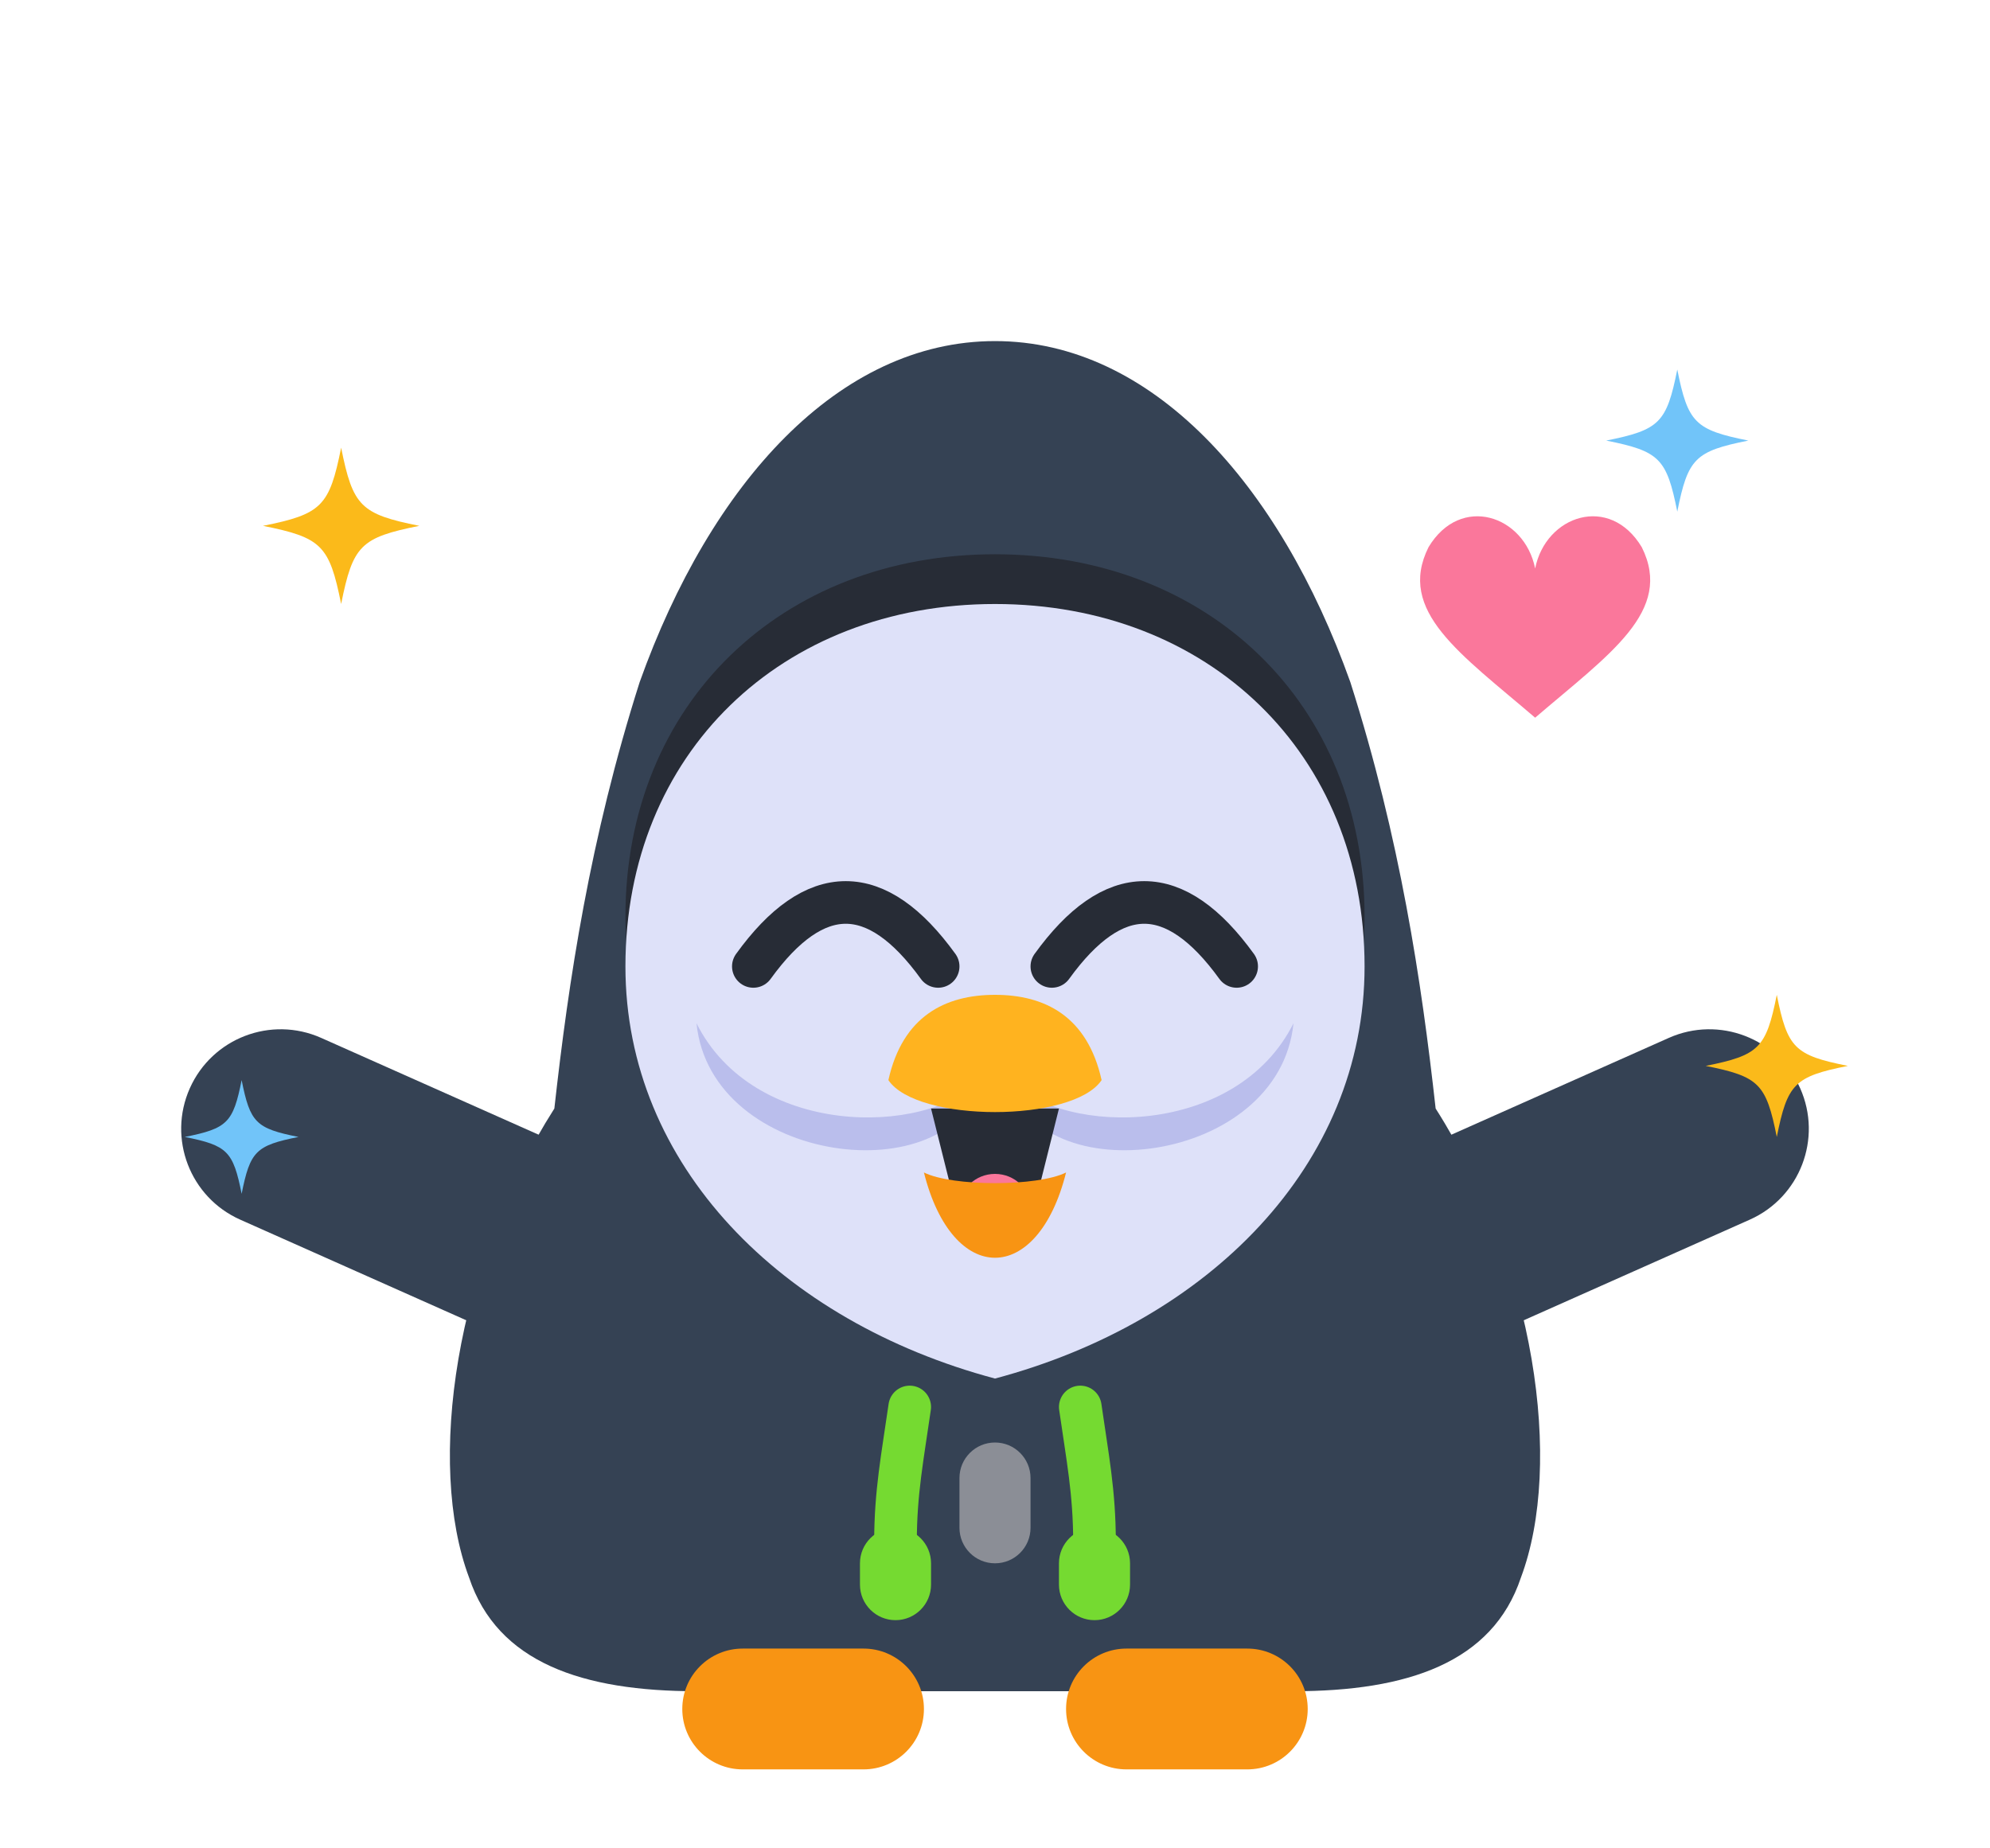
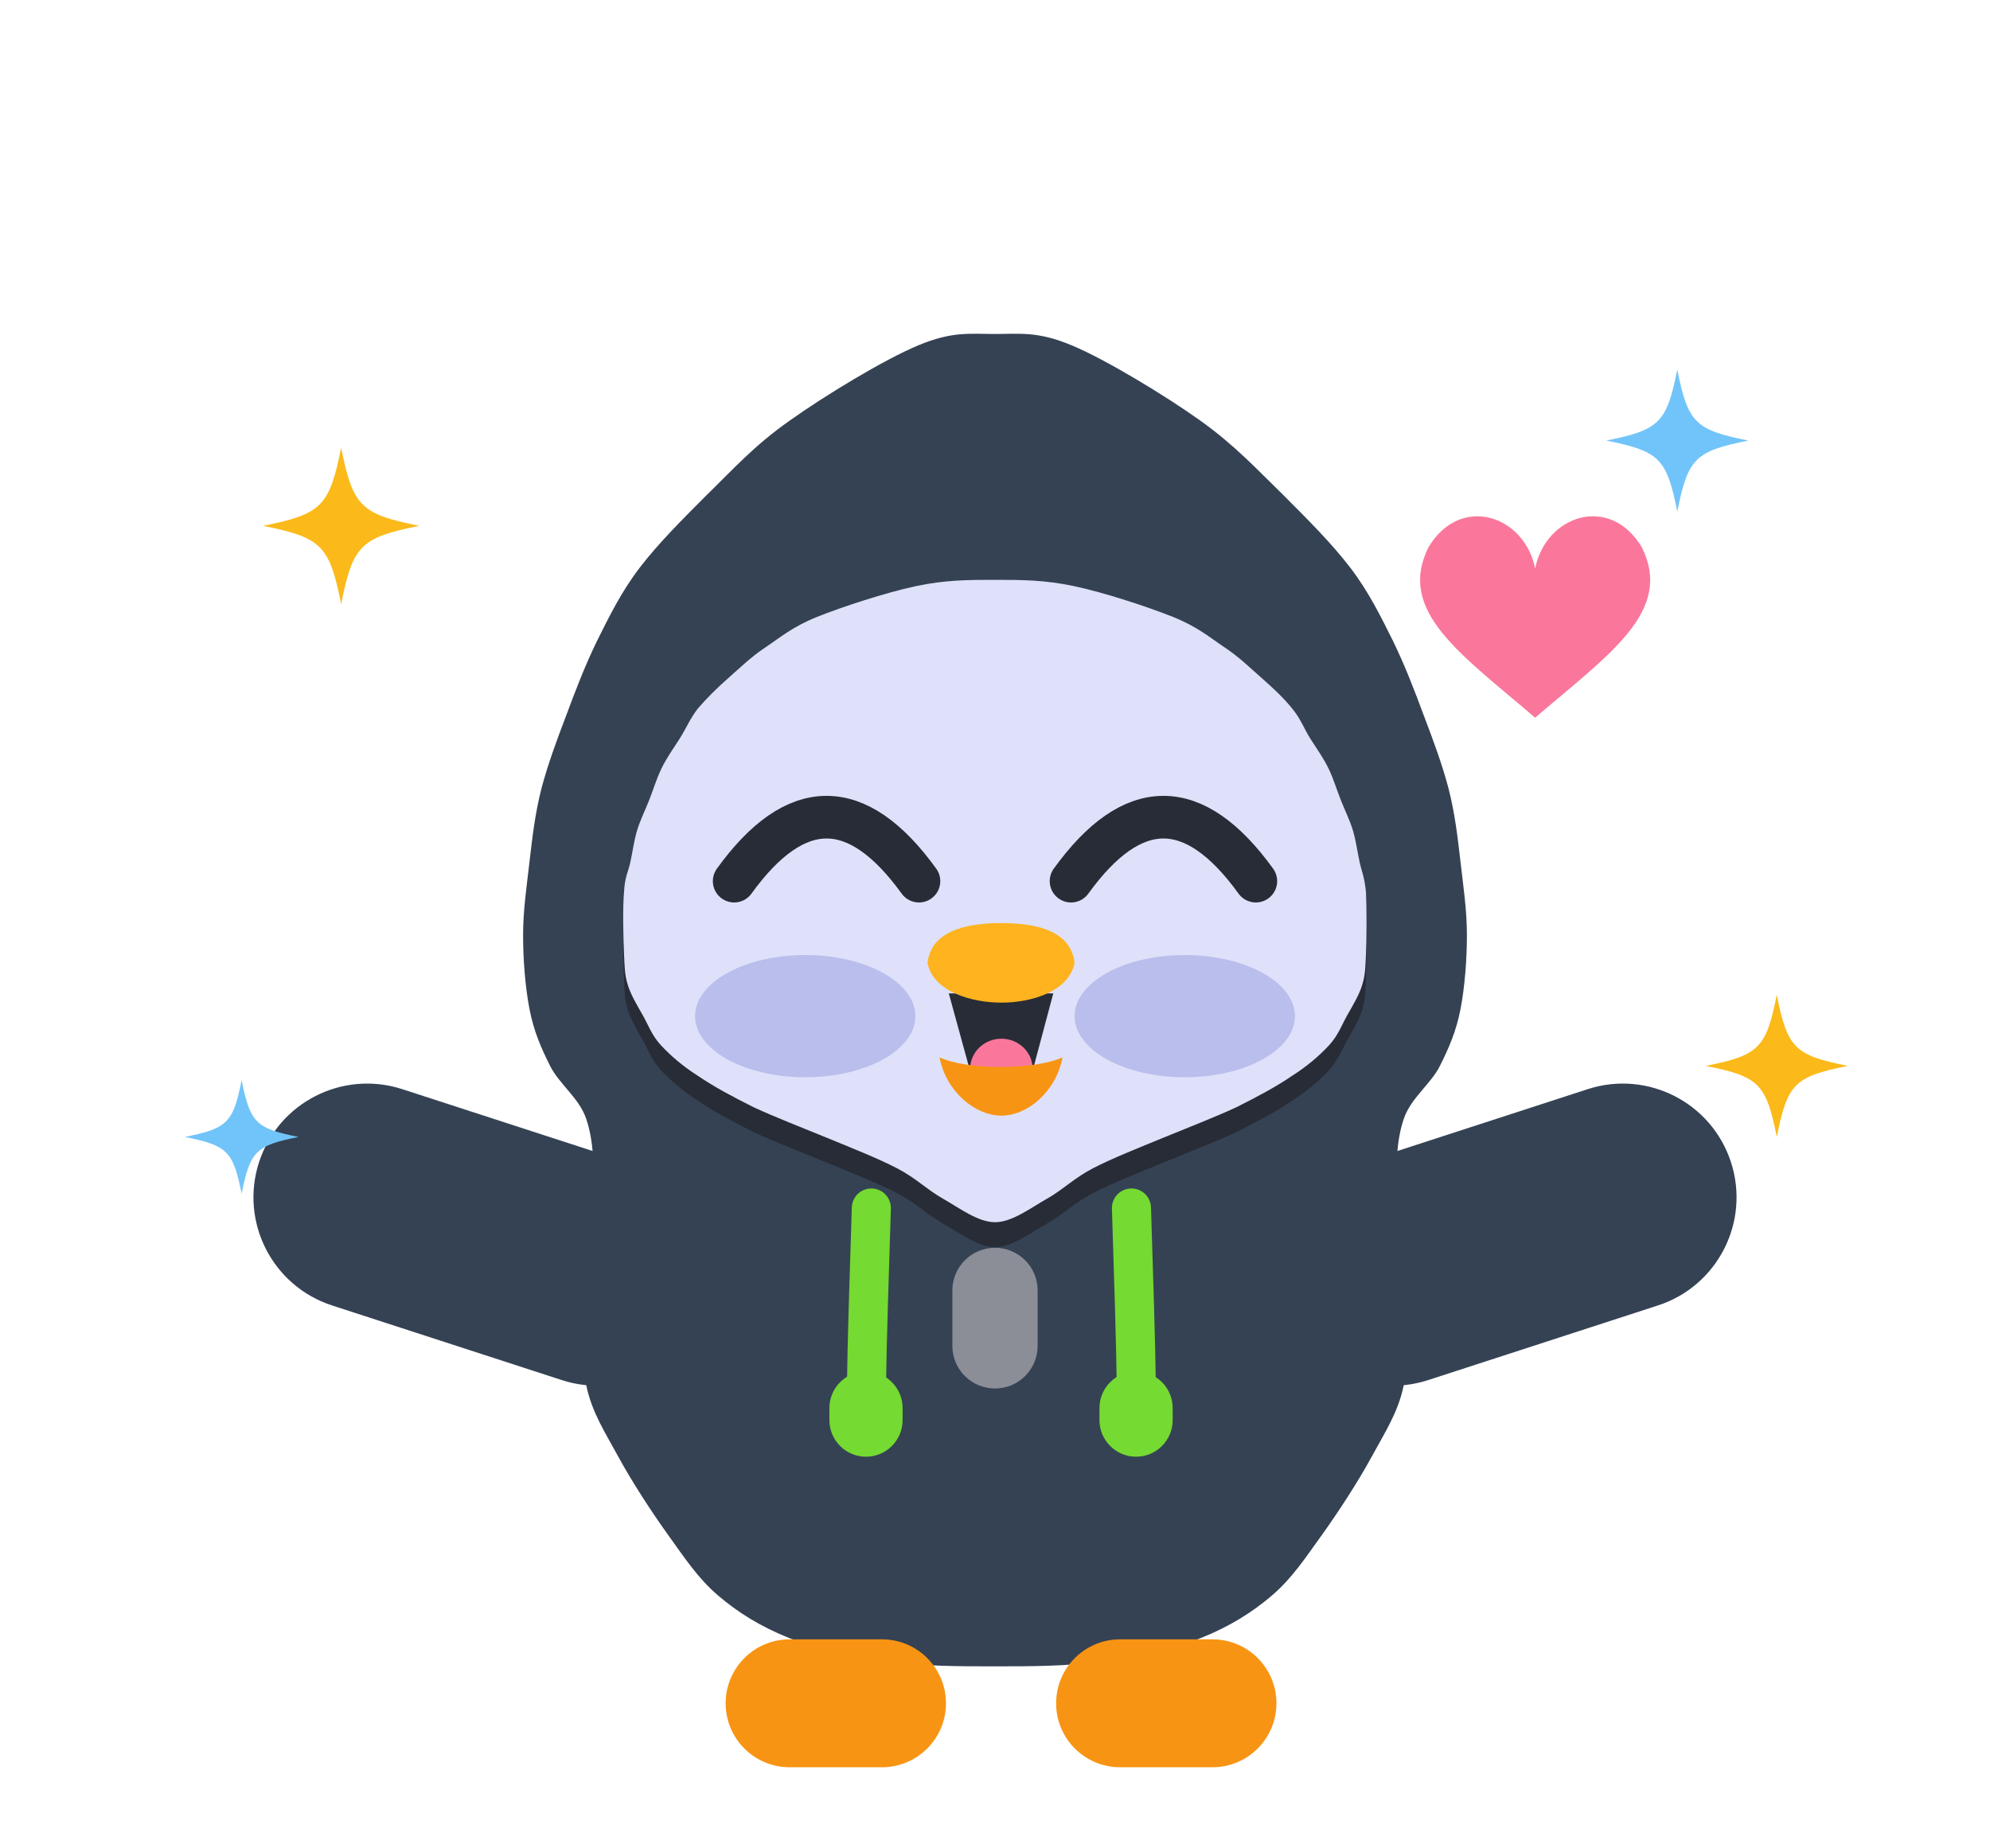
<svg xmlns="http://www.w3.org/2000/svg" viewBox="-40 -40 280 260" aria-hidden="true">
  <style>
  .byte-twinkle { transform-box: fill-box; transform-origin: center; animation: byte-twinkle 1.6s ease-in-out infinite }
  @keyframes byte-twinkle { 0%,100% { transform: scale(1) rotate(0) } 50% { transform: scale(.7) rotate(20deg) } }
  .byte-float { animation: byte-float 2.4s ease-in-out infinite }
  @keyframes byte-float { 0%,100% { transform: translateY(0) } 50% { transform: translateY(-4px) } }
  .byte-smoke { animation: byte-smoke 1.8s ease-out infinite }
  @keyframes byte-smoke { 0% { opacity: 0; transform: translateY(6px) } 25% { opacity: 1 } 100% { opacity: 0; transform: translateY(-10px) } }
  .byte-tear { animation: byte-tear 1.8s ease-in infinite }
  .byte-tear + .byte-tear { animation-delay: .6s }
  @keyframes byte-tear { 0% { opacity: 0; transform: translateY(0) } 15% { opacity: 1; transform: translateY(2px) }
    80% { opacity: 1; transform: translateY(14px) } 100% { opacity: 0; transform: translateY(18px) } }
  @media (prefers-reduced-motion: reduce) {
    .byte-twinkle, .byte-float, .byte-smoke, .byte-tear { animation: none }
    .byte-tear { transform: translateY(2px) }
  }
</style>
  <defs>
    <clipPath id="eyeL-R0">
-       <rect x="60" y="66" width="38" height="50" rx="19" />
+       <rect x="59.5" y="58" width="33.6" height="44.8" rx="16.8" ry="20" />
    </clipPath>
    <clipPath id="eyeR-R0">
-       <rect x="102" y="66" width="38" height="50" rx="19" />
+       <rect x="106.9" y="58" width="33.6" height="44.8" rx="16.8" ry="20" />
    </clipPath>
  </defs>
  <g>
-     <g transform="translate(47 140)">
-       <g transform="rotate(24)">
-         <rect x="-66" y="-14" width="80" height="28" rx="14" fill="#354254" />
+     <g transform="translate(44 139)">
+       <g transform="rotate(18)">
+         <rect x="-50" y="-16" width="66" height="32" rx="16" fill="#354254" />
      </g>
    </g>
  </g>
  <g transform="translate(200 0) scale(-1 1)">
-     <g transform="translate(47 140)">
-       <g transform="rotate(24)">
-         <rect x="-66" y="-14" width="80" height="28" rx="14" fill="#354254" />
+     <g transform="translate(44 139)">
+       <g transform="rotate(18)">
+         <rect x="-50" y="-16" width="66" height="32" rx="16" fill="#354254" />
      </g>
    </g>
  </g>
-   <path fill="#354254" d="M100 8 C122 8 140 28 150 56 C157 78 160 98 162 116 C176 138 180 166 174 182 C170 194 158 198 142 198 L58 198 C42 198 30 194 26 182 C20 166 24 138 38 116 C40 98 43 78 50 56 C60 28 78 8 100 8 Z" />
-   <path fill="#272C36" transform="translate(0 -7)" d="M100 154 C70 146 48 124 48 96 C48 66 70 45 100 45 C130 45 152 66 152 96 C152 124 130 146 100 154 Z" />
-   <path fill="#DEE1F9" d="M100 154 C70 146 48 124 48 96 C48 66 70 45 100 45 C130 45 152 66 152 96 C152 124 130 146 100 154 Z" />
+   <path fill="#354254" d="M100.0 7.0 C103.6 7.0 106.0 6.6 110.8 8.6 C115.6 10.6 124.0 15.7 128.9 19.2 C133.8 22.7 137.0 26.2 140.5 29.6 C144.0 33.1 147.4 36.5 150.0 39.9 C152.6 43.3 154.3 46.8 156.0 50.2 C157.7 53.7 159.0 57.1 160.3 60.6 C161.6 64.0 162.9 67.5 163.8 70.9 C164.7 74.4 165.1 77.8 165.5 81.3 C165.9 84.8 166.4 88.1 166.4 91.6 C166.4 95.0 166.1 98.9 165.5 102.0 C164.9 105.1 163.9 107.4 162.6 110.0 C161.3 112.6 158.5 114.5 157.5 117.5 C156.5 120.5 156.4 123.9 156.5 128.0 C156.6 132.1 157.8 137.5 158.0 142.0 C158.2 146.5 158.3 151.2 157.5 155.0 C156.7 158.8 154.9 161.5 153.0 165.0 C151.1 168.5 148.3 172.8 146.0 176.0 C143.7 179.2 141.8 182.1 139.0 184.5 C136.2 186.9 133.0 188.9 129.0 190.5 C125.0 192.1 119.8 193.1 115.0 193.8 C110.2 194.5 105.0 194.5 100.0 194.5 C95.0 194.5 89.8 194.5 85.0 193.8 C80.2 193.1 75.0 192.1 71.0 190.5 C67.0 188.9 63.8 186.9 61.0 184.5 C58.2 182.1 56.3 179.2 54.0 176.0 C51.7 172.8 48.9 168.5 47.0 165.0 C45.1 161.5 43.3 158.8 42.5 155.0 C41.7 151.2 41.8 146.5 42.0 142.0 C42.2 137.5 43.4 132.1 43.5 128.0 C43.6 123.9 43.5 120.5 42.5 117.5 C41.5 114.5 38.7 112.6 37.4 110.0 C36.1 107.4 35.1 105.1 34.5 102.0 C33.9 98.9 33.6 95.0 33.6 91.6 C33.6 88.1 34.1 84.8 34.5 81.3 C34.9 77.8 35.3 74.4 36.2 70.9 C37.1 67.5 38.4 64.0 39.7 60.6 C41.0 57.1 42.3 53.7 44.0 50.2 C45.7 46.8 47.4 43.3 50.0 39.9 C52.6 36.5 56.0 33.1 59.5 29.6 C63.0 26.2 66.1 22.7 71.1 19.2 C76.0 15.7 84.4 10.6 89.2 8.6 C94.0 6.6 96.4 7.0 100.0 7.0 Z" />
+   <path fill="#272C36" transform="translate(0 3.5)" d="M100.0 41.6 C103.7 41.6 107.0 41.6 111.2 42.5 C115.4 43.4 121.5 45.4 125.0 46.8 C128.5 48.2 130.2 49.7 132.3 51.1 C134.4 52.5 135.9 54.0 137.5 55.4 C139.1 56.8 140.7 58.3 141.8 59.7 C143.0 61.1 143.5 62.6 144.4 64.0 C145.3 65.4 146.3 66.8 147.0 68.3 C147.7 69.8 148.1 71.2 148.7 72.7 C149.3 74.2 150.0 75.6 150.4 77.0 C150.8 78.4 151.0 79.9 151.3 81.3 C151.6 82.7 152.0 83.4 152.2 85.6 C152.3 87.8 152.3 92.0 152.2 94.2 C152.1 96.4 152.1 97.1 151.7 98.5 C151.3 99.9 150.4 101.4 149.6 102.8 C148.8 104.2 148.3 105.7 147.0 107.1 C145.7 108.5 144.0 110.0 141.8 111.4 C139.6 112.9 137.0 114.3 134.0 115.8 C131.0 117.2 127.1 118.7 123.7 120.1 C120.3 121.5 116.5 123.0 113.8 124.4 C111.1 125.8 109.6 127.4 107.3 128.7 C105.0 130.0 102.4 132.0 100.0 132.0 C97.6 132.0 95.0 130.0 92.7 128.7 C90.4 127.4 88.9 125.8 86.2 124.4 C83.5 123.0 79.7 121.5 76.3 120.1 C72.9 118.7 69.0 117.2 66.0 115.8 C63.0 114.3 60.4 112.9 58.2 111.4 C56.0 110.0 54.3 108.5 53.0 107.1 C51.7 105.7 51.2 104.2 50.4 102.8 C49.6 101.4 48.7 99.9 48.3 98.5 C47.9 97.1 47.9 96.4 47.8 94.2 C47.7 92.0 47.6 87.8 47.8 85.6 C47.9 83.4 48.4 82.7 48.7 81.3 C49.0 79.9 49.2 78.4 49.6 77.0 C50.0 75.6 50.7 74.2 51.3 72.7 C51.9 71.2 52.3 69.8 53.0 68.3 C53.7 66.8 54.7 65.4 55.6 64.0 C56.5 62.6 57.1 61.1 58.2 59.7 C59.4 58.3 60.9 56.8 62.5 55.4 C64.1 54.0 65.6 52.5 67.7 51.1 C69.8 49.7 71.5 48.2 75.0 46.8 C78.5 45.4 84.6 43.4 88.8 42.5 C93.0 41.6 96.3 41.6 100.0 41.6 Z" />
+   <path fill="#DEE1F9" d="M100.0 41.6 C103.7 41.6 107.0 41.6 111.2 42.5 C115.4 43.4 121.5 45.4 125.0 46.8 C128.5 48.2 130.2 49.7 132.3 51.1 C134.4 52.5 135.9 54.0 137.5 55.4 C139.1 56.8 140.7 58.3 141.8 59.7 C143.0 61.1 143.5 62.6 144.4 64.0 C145.3 65.4 146.3 66.8 147.0 68.3 C147.7 69.8 148.1 71.2 148.7 72.7 C149.3 74.2 150.0 75.6 150.4 77.0 C150.8 78.4 151.0 79.9 151.3 81.3 C151.6 82.7 152.0 83.4 152.2 85.6 C152.3 87.8 152.3 92.0 152.2 94.2 C152.1 96.4 152.1 97.1 151.7 98.5 C151.3 99.9 150.4 101.4 149.6 102.8 C148.8 104.2 148.3 105.7 147.0 107.1 C145.7 108.5 144.0 110.0 141.8 111.4 C139.6 112.9 137.0 114.3 134.0 115.8 C131.0 117.2 127.1 118.7 123.7 120.1 C120.3 121.5 116.5 123.0 113.8 124.4 C111.1 125.8 109.6 127.4 107.3 128.7 C105.0 130.0 102.4 132.0 100.0 132.0 C97.6 132.0 95.0 130.0 92.7 128.7 C90.4 127.4 88.9 125.8 86.2 124.4 C83.5 123.0 79.7 121.5 76.3 120.1 C72.9 118.7 69.0 117.2 66.0 115.8 C63.0 114.3 60.4 112.9 58.2 111.4 C56.0 110.0 54.3 108.5 53.0 107.1 C51.7 105.7 51.2 104.2 50.4 102.8 C49.6 101.4 48.7 99.9 48.3 98.5 C47.9 97.1 47.9 96.4 47.8 94.2 C47.7 92.0 47.6 87.8 47.8 85.6 C47.9 83.4 48.4 82.7 48.7 81.3 C49.0 79.9 49.2 78.4 49.6 77.0 C50.0 75.6 50.7 74.2 51.3 72.7 C51.9 71.2 52.3 69.8 53.0 68.3 C53.7 66.8 54.7 65.4 55.6 64.0 C56.5 62.6 57.1 61.1 58.2 59.7 C59.4 58.3 60.9 56.8 62.5 55.4 C64.1 54.0 65.6 52.5 67.7 51.1 C69.8 49.7 71.5 48.2 75.0 46.8 C78.5 45.4 84.6 43.4 88.8 42.5 C93.0 41.6 96.3 41.6 100.0 41.6 Z" />
  <g fill="#BABEEC">
-     <path d="M58 104 C60 124 94 128 98 112 C90 120 66 120 58 104 Z" />
-     <path d="M142 104 C140 124 106 128 102 112 C110 120 134 120 142 104 Z" />
+     <ellipse cx="73.3" cy="103" rx="15.5" ry="8.6" />
+     <ellipse cx="126.7" cy="103" rx="15.5" ry="8.6" />
  </g>
-   <path d="M66 96 Q79 78 92 96" stroke="#272C36" stroke-width="6" stroke-linecap="round" fill="none" />
-   <path d="M108 96 Q121 78 134 96" stroke="#272C36" stroke-width="6" stroke-linecap="round" fill="none" />
-   <g transform="translate(0 116) scale(1 2) translate(0 -116)">
-     <path d="M91 116 L109 116 L105 124 C103 126 97 126 95 124 Z" fill="#272C36" />
-     <ellipse cx="100" cy="123" rx="5" ry="2.4" fill="#FA779B" />
+   <path d="M63.3 84 Q76.3 66 89.3 84" stroke="#272C36" stroke-width="6" stroke-linecap="round" fill="none" />
+   <path d="M110.7 84 Q123.7 66 136.7 84" stroke="#272C36" stroke-width="6" stroke-linecap="round" fill="none" />
+   <g transform="translate(0 99.8) scale(1 2.125) translate(0 -99.8)">
+     <path d="M93.5 99.8 L108.2 99.8 L104.8 105.8 C103.2 107.2 98.6 107.2 97 105.8 Z" fill="#272C36" />
+     <ellipse cx="100.9" cy="104.8" rx="4.4" ry="2" fill="#FA779B" />
  </g>
-   <path d="M90 116 C94 118 106 118 110 116 C108 124 104 128 100 128 C96 128 92 124 90 116 Z" fill="#F89413" transform="translate(0 9)" />
-   <path d="M85 112 C87 103 93 100 100 100 C107 100 113 103 115 112 C111 118 89 118 85 112 Z" fill="#FFB31F" />
-   <g stroke="#75DA31" stroke-width="6" stroke-linecap="round" fill="none">
-     <path d="M88 158 C87 165 86 170 86 177" />
-     <path d="M112 158 C113 165 114 170 114 177" />
+   <path d="M92.2 99.8 C96 101.6 105.6 101.6 109.5 99.8 C108.6 104.6 104.6 108 100.9 108 C97.2 108 93.1 104.6 92.2 99.8 Z" fill="#F89413" transform="translate(0 9)" />
+   <path d="M90.5 95.5 C91 91.3 95.3 89.9 100.9 89.9 C106.5 89.9 110.7 91.3 111.2 95.5 C110.4 99.6 105 101.1 100.9 101.1 C96.8 101.1 91.3 99.6 90.5 95.5 Z" fill="#FFB31F" />
+   <g stroke="#75DA31" stroke-width="5.5" stroke-linecap="round" fill="none">
+     <path d="M82.6 130 C82.3 140 82 148 81.9 156" />
+     <path d="M119.2 130 C119.5 140 119.8 148 119.9 156" />
  </g>
  <g fill="#75DA31">
-     <rect x="81" y="175" width="10" height="13" rx="5" />
-     <rect x="109" y="175" width="10" height="13" rx="5" />
+     <rect x="76.7" y="153" width="10.3" height="12" rx="5.15" />
+     <rect x="114.7" y="153" width="10.3" height="12" rx="5.15" />
  </g>
-   <rect x="95" y="163" width="10" height="17" rx="5" fill="#8B8E96" />
+   <rect x="94" y="135.6" width="12" height="19.8" rx="6" fill="#8B8E96" />
  <g fill="#F89413">
-     <rect x="56" y="192" width="34" height="17" rx="8.5" />
-     <rect x="110" y="192" width="34" height="17" rx="8.5" />
+     <rect x="62.1" y="190.7" width="31" height="18" rx="9" />
+     <rect x="108.6" y="190.7" width="31" height="18" rx="9" />
  </g>
  <g>
    <g transform="translate(8 34) scale(1.1)">
      <path class="byte-twinkle" style="animation-delay:0s" fill="#FBBA1A" d="M0 -10 C1.5 -2.5 2.5 -1.5 10 0 C2.5 1.5 1.5 2.5 0 10 C-1.5 2.5 -2.5 1.5 -10 0 C-2.5 -1.5 -1.5 -2.5 0 -10 Z" />
    </g>
    <g transform="translate(196 22) scale(1)">
      <path class="byte-twinkle" style="animation-delay:0.4s" fill="#71C4F9" d="M0 -10 C1.5 -2.5 2.5 -1.5 10 0 C2.5 1.5 1.5 2.5 0 10 C-1.5 2.5 -2.5 1.5 -10 0 C-2.5 -1.5 -1.5 -2.5 0 -10 Z" />
    </g>
    <g transform="translate(-6 120) scale(0.8)">
      <path class="byte-twinkle" style="animation-delay:0.8s" fill="#71C4F9" d="M0 -10 C1.5 -2.5 2.5 -1.5 10 0 C2.5 1.5 1.5 2.5 0 10 C-1.5 2.5 -2.5 1.5 -10 0 C-2.5 -1.5 -1.5 -2.5 0 -10 Z" />
    </g>
    <g transform="translate(210 110) scale(1)">
      <path class="byte-twinkle" style="animation-delay:0.2s" fill="#FBBA1A" d="M0 -10 C1.5 -2.5 2.5 -1.5 10 0 C2.5 1.5 1.5 2.5 0 10 C-1.5 2.5 -2.5 1.5 -10 0 C-2.5 -1.5 -1.5 -2.5 0 -10 Z" />
    </g>
  </g>
  <g class="byte-float">
    <path d="M0 6 C-7 0 -13 -4 -10 -10 C-7 -15 -1 -13 0 -8 C1 -13 7 -15 10 -10 C13 -4 7 0 0 6 Z" transform="translate(176 52) scale(1.5)" fill="#FA779B" />
  </g>
</svg>
